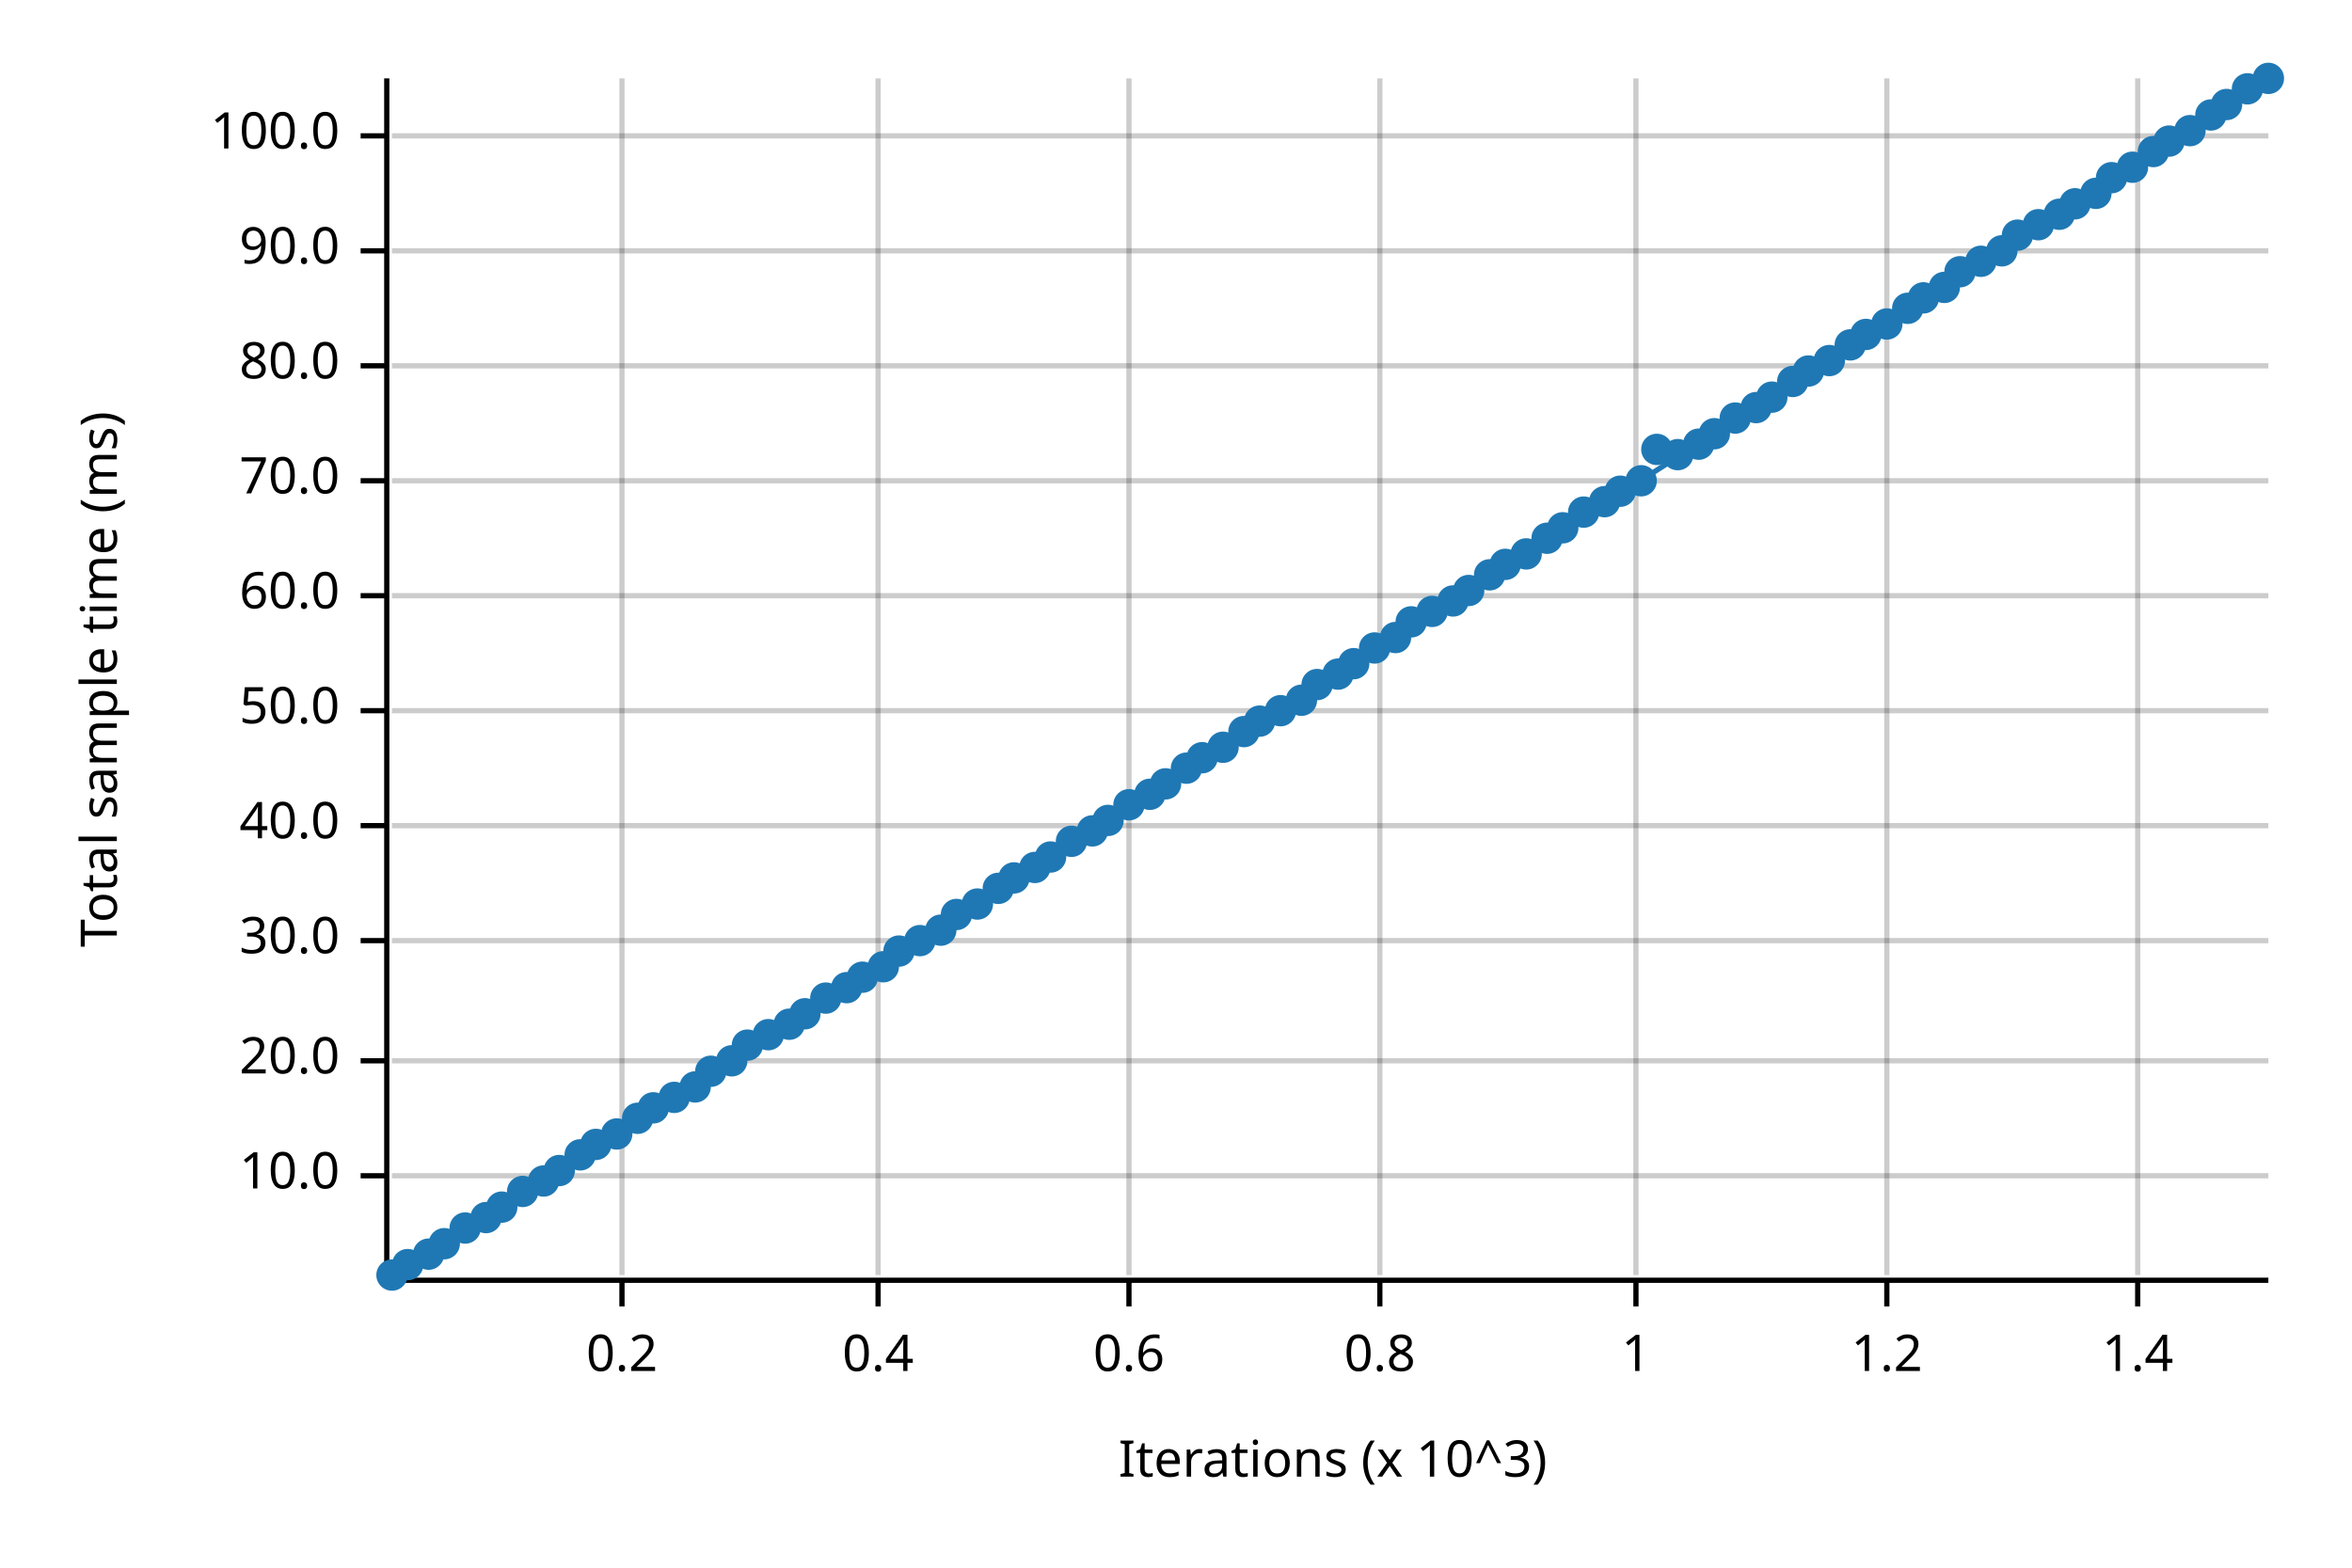
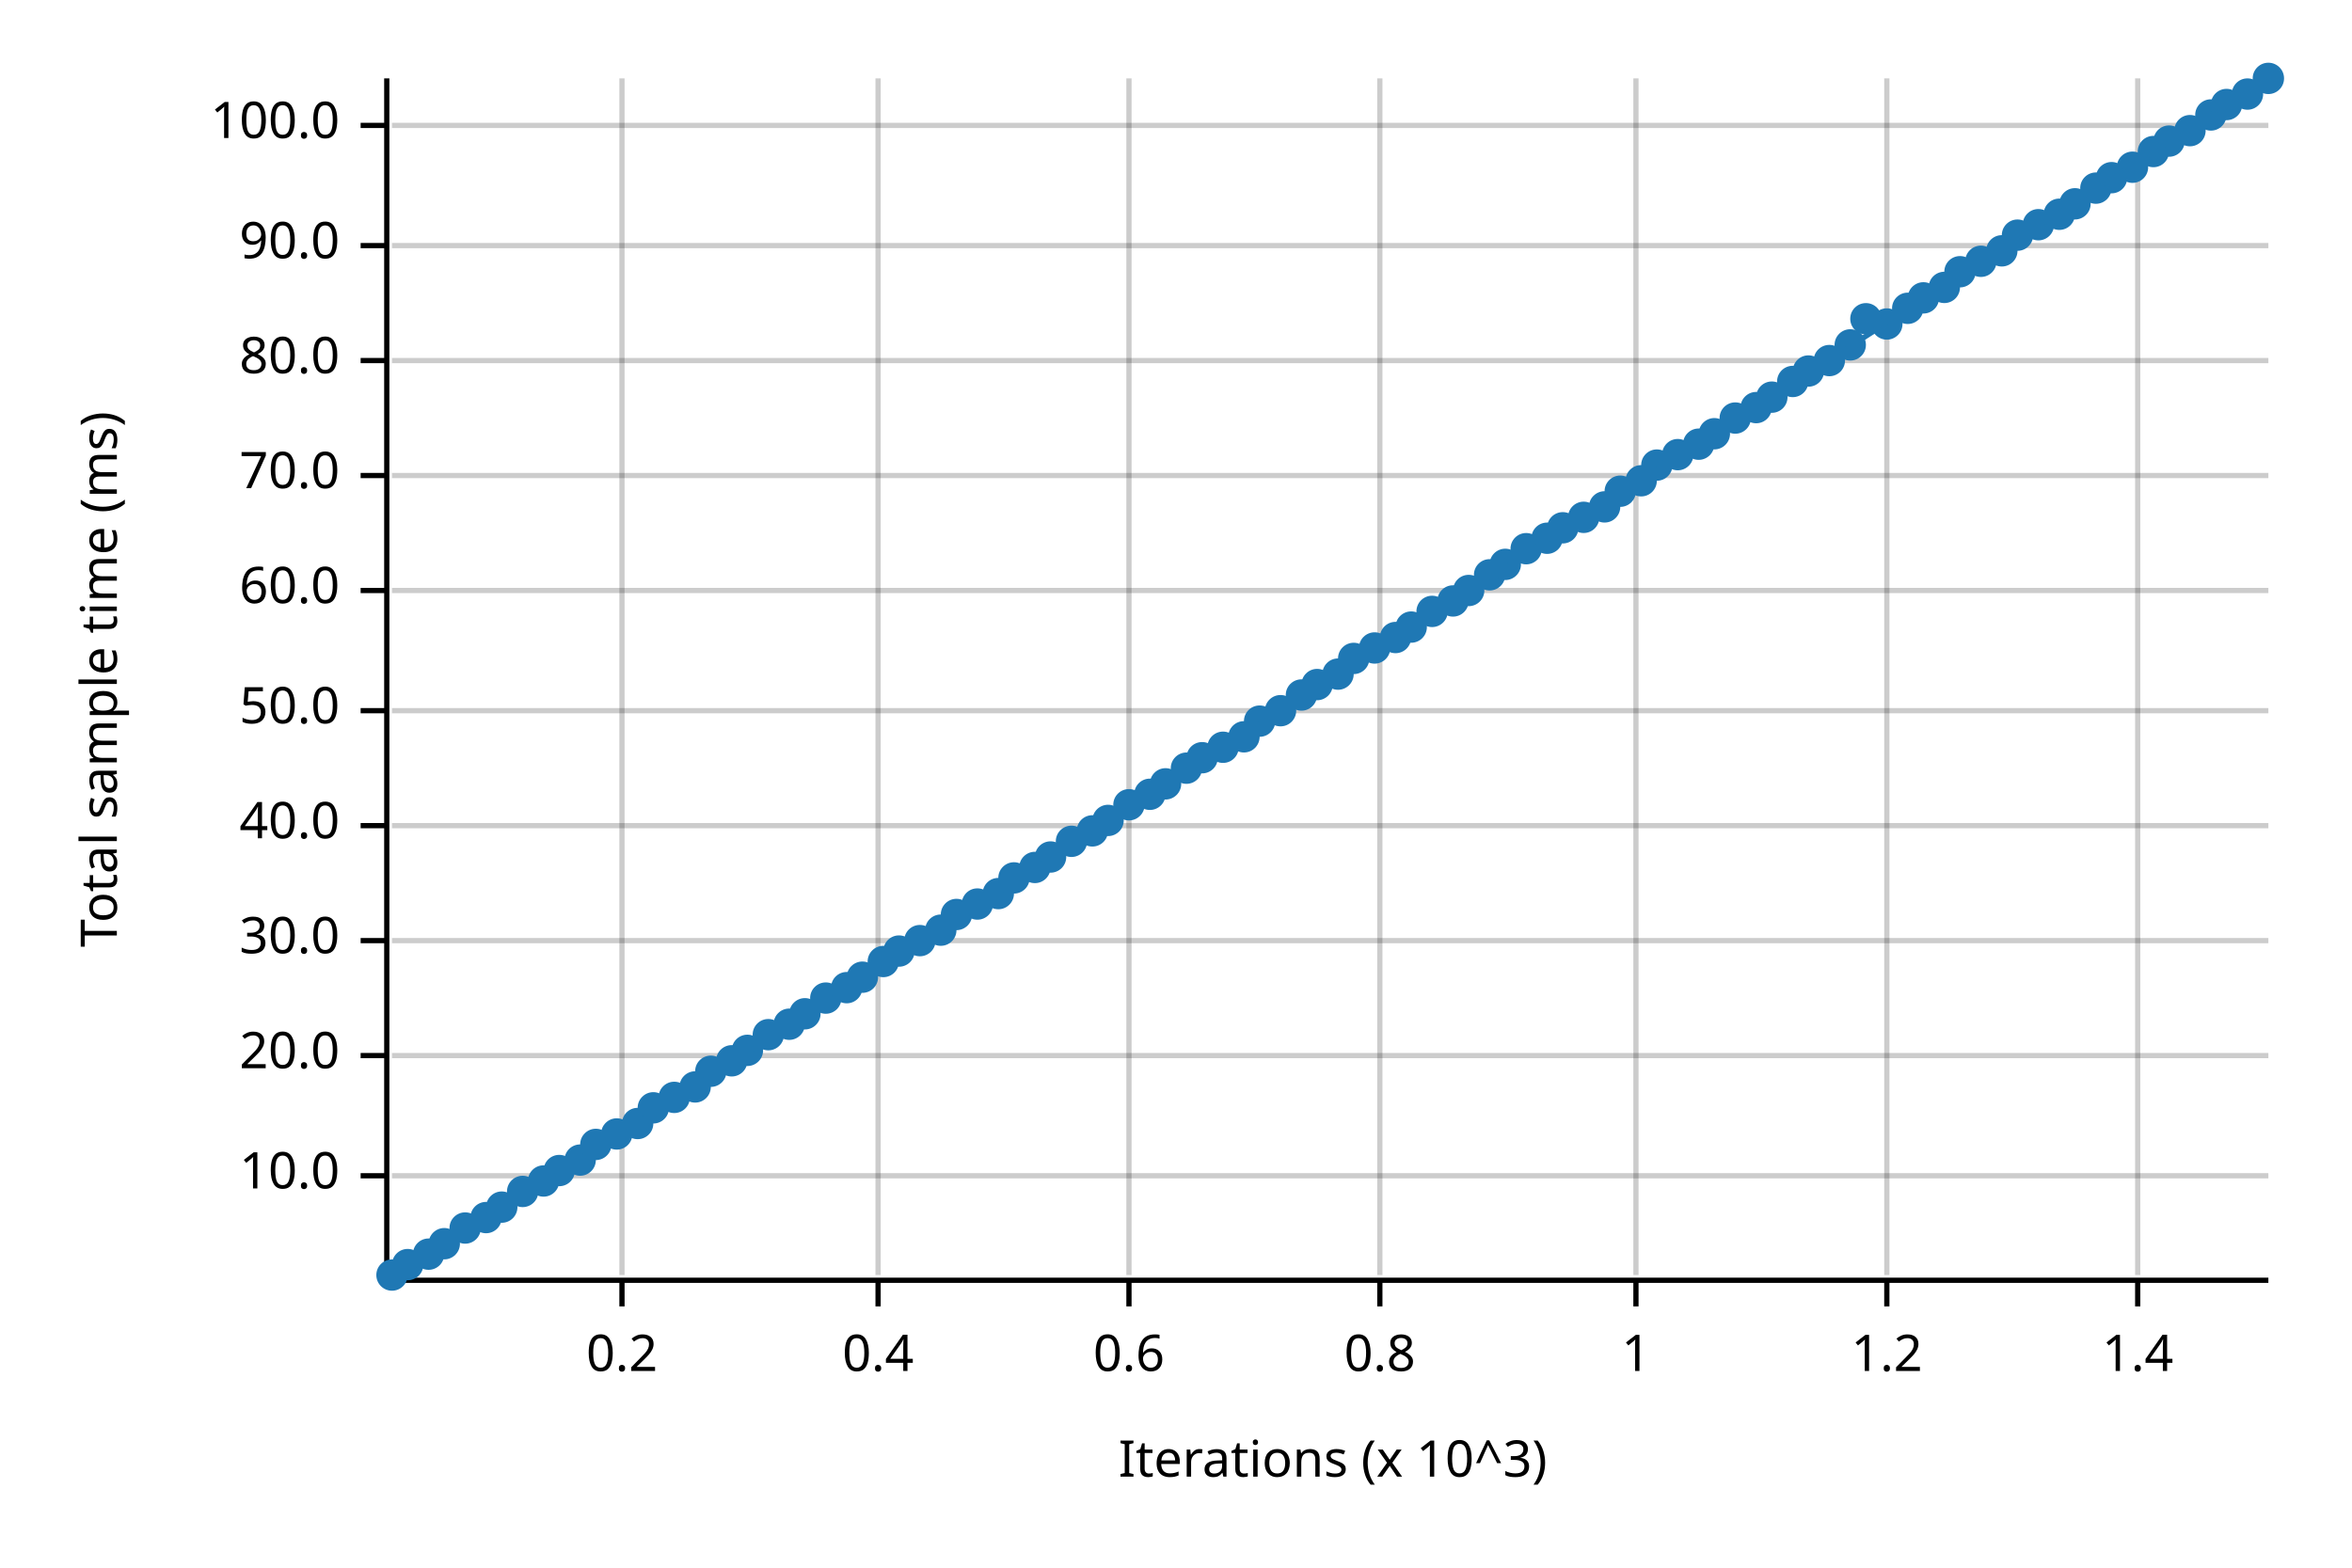
<svg xmlns="http://www.w3.org/2000/svg" width="450" height="300" viewBox="0 0 450 300">
  <text x="15" y="130" dy="0.76em" text-anchor="middle" font-family="sans-serif" font-size="9.677" opacity="1" fill="#000000" transform="rotate(270, 15, 130)">
Total sample time (ms)
</text>
  <text x="255" y="285" dy="-0.5ex" text-anchor="middle" font-family="sans-serif" font-size="9.677" opacity="1" fill="#000000">
Iterations (x 10^3)
</text>
  <line opacity="0.2" stroke="#000000" stroke-width="1" x1="119" y1="244" x2="119" y2="15" />
  <line opacity="0.2" stroke="#000000" stroke-width="1" x1="168" y1="244" x2="168" y2="15" />
  <line opacity="0.2" stroke="#000000" stroke-width="1" x1="216" y1="244" x2="216" y2="15" />
  <line opacity="0.2" stroke="#000000" stroke-width="1" x1="264" y1="244" x2="264" y2="15" />
  <line opacity="0.2" stroke="#000000" stroke-width="1" x1="313" y1="244" x2="313" y2="15" />
  <line opacity="0.2" stroke="#000000" stroke-width="1" x1="361" y1="244" x2="361" y2="15" />
  <line opacity="0.2" stroke="#000000" stroke-width="1" x1="409" y1="244" x2="409" y2="15" />
  <line opacity="0.2" stroke="#000000" stroke-width="1" x1="75" y1="225" x2="434" y2="225" />
-   <line opacity="0.2" stroke="#000000" stroke-width="1" x1="75" y1="203" x2="434" y2="203" />
+   <line opacity="0.2" stroke="#000000" stroke-width="1" x1="75" y1="202" x2="434" y2="202" />
  <line opacity="0.2" stroke="#000000" stroke-width="1" x1="75" y1="180" x2="434" y2="180" />
  <line opacity="0.2" stroke="#000000" stroke-width="1" x1="75" y1="158" x2="434" y2="158" />
  <line opacity="0.2" stroke="#000000" stroke-width="1" x1="75" y1="136" x2="434" y2="136" />
-   <line opacity="0.2" stroke="#000000" stroke-width="1" x1="75" y1="114" x2="434" y2="114" />
-   <line opacity="0.2" stroke="#000000" stroke-width="1" x1="75" y1="92" x2="434" y2="92" />
-   <line opacity="0.2" stroke="#000000" stroke-width="1" x1="75" y1="70" x2="434" y2="70" />
-   <line opacity="0.2" stroke="#000000" stroke-width="1" x1="75" y1="48" x2="434" y2="48" />
-   <line opacity="0.2" stroke="#000000" stroke-width="1" x1="75" y1="26" x2="434" y2="26" />
+   <line opacity="0.2" stroke="#000000" stroke-width="1" x1="75" y1="113" x2="434" y2="113" />
+   <line opacity="0.2" stroke="#000000" stroke-width="1" x1="75" y1="91" x2="434" y2="91" />
+   <line opacity="0.2" stroke="#000000" stroke-width="1" x1="75" y1="69" x2="434" y2="69" />
+   <line opacity="0.2" stroke="#000000" stroke-width="1" x1="75" y1="47" x2="434" y2="47" />
+   <line opacity="0.2" stroke="#000000" stroke-width="1" x1="75" y1="24" x2="434" y2="24" />
  <polyline fill="none" opacity="1" stroke="#000000" stroke-width="1" points="74,15 74,244 " />
  <text x="65" y="225" dy="0.5ex" text-anchor="end" font-family="sans-serif" font-size="9.677" opacity="1" fill="#000000">
10.0
</text>
  <polyline fill="none" opacity="1" stroke="#000000" stroke-width="1" points="69,225 74,225 " />
-   <text x="65" y="203" dy="0.5ex" text-anchor="end" font-family="sans-serif" font-size="9.677" opacity="1" fill="#000000">
+   <text x="65" y="202" dy="0.5ex" text-anchor="end" font-family="sans-serif" font-size="9.677" opacity="1" fill="#000000">
20.0
</text>
-   <polyline fill="none" opacity="1" stroke="#000000" stroke-width="1" points="69,203 74,203 " />
+   <polyline fill="none" opacity="1" stroke="#000000" stroke-width="1" points="69,202 74,202 " />
  <text x="65" y="180" dy="0.5ex" text-anchor="end" font-family="sans-serif" font-size="9.677" opacity="1" fill="#000000">
30.0
</text>
  <polyline fill="none" opacity="1" stroke="#000000" stroke-width="1" points="69,180 74,180 " />
  <text x="65" y="158" dy="0.5ex" text-anchor="end" font-family="sans-serif" font-size="9.677" opacity="1" fill="#000000">
40.0
</text>
  <polyline fill="none" opacity="1" stroke="#000000" stroke-width="1" points="69,158 74,158 " />
  <text x="65" y="136" dy="0.5ex" text-anchor="end" font-family="sans-serif" font-size="9.677" opacity="1" fill="#000000">
50.0
</text>
  <polyline fill="none" opacity="1" stroke="#000000" stroke-width="1" points="69,136 74,136 " />
-   <text x="65" y="114" dy="0.5ex" text-anchor="end" font-family="sans-serif" font-size="9.677" opacity="1" fill="#000000">
+   <text x="65" y="113" dy="0.5ex" text-anchor="end" font-family="sans-serif" font-size="9.677" opacity="1" fill="#000000">
60.0
</text>
-   <polyline fill="none" opacity="1" stroke="#000000" stroke-width="1" points="69,114 74,114 " />
-   <text x="65" y="92" dy="0.5ex" text-anchor="end" font-family="sans-serif" font-size="9.677" opacity="1" fill="#000000">
+   <polyline fill="none" opacity="1" stroke="#000000" stroke-width="1" points="69,113 74,113 " />
+   <text x="65" y="91" dy="0.5ex" text-anchor="end" font-family="sans-serif" font-size="9.677" opacity="1" fill="#000000">
70.0
</text>
-   <polyline fill="none" opacity="1" stroke="#000000" stroke-width="1" points="69,92 74,92 " />
-   <text x="65" y="70" dy="0.5ex" text-anchor="end" font-family="sans-serif" font-size="9.677" opacity="1" fill="#000000">
+   <polyline fill="none" opacity="1" stroke="#000000" stroke-width="1" points="69,91 74,91 " />
+   <text x="65" y="69" dy="0.5ex" text-anchor="end" font-family="sans-serif" font-size="9.677" opacity="1" fill="#000000">
80.0
</text>
-   <polyline fill="none" opacity="1" stroke="#000000" stroke-width="1" points="69,70 74,70 " />
-   <text x="65" y="48" dy="0.5ex" text-anchor="end" font-family="sans-serif" font-size="9.677" opacity="1" fill="#000000">
+   <polyline fill="none" opacity="1" stroke="#000000" stroke-width="1" points="69,69 74,69 " />
+   <text x="65" y="47" dy="0.5ex" text-anchor="end" font-family="sans-serif" font-size="9.677" opacity="1" fill="#000000">
90.0
</text>
-   <polyline fill="none" opacity="1" stroke="#000000" stroke-width="1" points="69,48 74,48 " />
-   <text x="65" y="26" dy="0.5ex" text-anchor="end" font-family="sans-serif" font-size="9.677" opacity="1" fill="#000000">
+   <polyline fill="none" opacity="1" stroke="#000000" stroke-width="1" points="69,47 74,47 " />
+   <text x="65" y="24" dy="0.5ex" text-anchor="end" font-family="sans-serif" font-size="9.677" opacity="1" fill="#000000">
100.0
</text>
-   <polyline fill="none" opacity="1" stroke="#000000" stroke-width="1" points="69,26 74,26 " />
+   <polyline fill="none" opacity="1" stroke="#000000" stroke-width="1" points="69,24 74,24 " />
  <polyline fill="none" opacity="1" stroke="#000000" stroke-width="1" points="75,245 434,245 " />
  <text x="119" y="255" dy="0.76em" text-anchor="middle" font-family="sans-serif" font-size="9.677" opacity="1" fill="#000000">
0.2
</text>
  <polyline fill="none" opacity="1" stroke="#000000" stroke-width="1" points="119,245 119,250 " />
  <text x="168" y="255" dy="0.76em" text-anchor="middle" font-family="sans-serif" font-size="9.677" opacity="1" fill="#000000">
0.4
</text>
  <polyline fill="none" opacity="1" stroke="#000000" stroke-width="1" points="168,245 168,250 " />
  <text x="216" y="255" dy="0.76em" text-anchor="middle" font-family="sans-serif" font-size="9.677" opacity="1" fill="#000000">
0.6
</text>
  <polyline fill="none" opacity="1" stroke="#000000" stroke-width="1" points="216,245 216,250 " />
  <text x="264" y="255" dy="0.76em" text-anchor="middle" font-family="sans-serif" font-size="9.677" opacity="1" fill="#000000">
0.8
</text>
  <polyline fill="none" opacity="1" stroke="#000000" stroke-width="1" points="264,245 264,250 " />
  <text x="313" y="255" dy="0.76em" text-anchor="middle" font-family="sans-serif" font-size="9.677" opacity="1" fill="#000000">
1
</text>
  <polyline fill="none" opacity="1" stroke="#000000" stroke-width="1" points="313,245 313,250 " />
  <text x="361" y="255" dy="0.76em" text-anchor="middle" font-family="sans-serif" font-size="9.677" opacity="1" fill="#000000">
1.2
</text>
  <polyline fill="none" opacity="1" stroke="#000000" stroke-width="1" points="361,245 361,250 " />
  <text x="409" y="255" dy="0.76em" text-anchor="middle" font-family="sans-serif" font-size="9.677" opacity="1" fill="#000000">
1.4
</text>
  <polyline fill="none" opacity="1" stroke="#000000" stroke-width="1" points="409,245 409,250 " />
  <circle cx="75" cy="244" r="3" opacity="1" fill="#1F78B4" stroke="none" stroke-width="1" />
  <circle cx="78" cy="242" r="3" opacity="1" fill="#1F78B4" stroke="none" stroke-width="1" />
  <circle cx="82" cy="240" r="3" opacity="1" fill="#1F78B4" stroke="none" stroke-width="1" />
  <circle cx="85" cy="238" r="3" opacity="1" fill="#1F78B4" stroke="none" stroke-width="1" />
  <circle cx="89" cy="235" r="3" opacity="1" fill="#1F78B4" stroke="none" stroke-width="1" />
  <circle cx="93" cy="233" r="3" opacity="1" fill="#1F78B4" stroke="none" stroke-width="1" />
  <circle cx="96" cy="231" r="3" opacity="1" fill="#1F78B4" stroke="none" stroke-width="1" />
  <circle cx="100" cy="228" r="3" opacity="1" fill="#1F78B4" stroke="none" stroke-width="1" />
  <circle cx="104" cy="226" r="3" opacity="1" fill="#1F78B4" stroke="none" stroke-width="1" />
  <circle cx="107" cy="224" r="3" opacity="1" fill="#1F78B4" stroke="none" stroke-width="1" />
-   <circle cx="111" cy="221" r="3" opacity="1" fill="#1F78B4" stroke="none" stroke-width="1" />
+   <circle cx="111" cy="222" r="3" opacity="1" fill="#1F78B4" stroke="none" stroke-width="1" />
  <circle cx="114" cy="219" r="3" opacity="1" fill="#1F78B4" stroke="none" stroke-width="1" />
  <circle cx="118" cy="217" r="3" opacity="1" fill="#1F78B4" stroke="none" stroke-width="1" />
-   <circle cx="122" cy="214" r="3" opacity="1" fill="#1F78B4" stroke="none" stroke-width="1" />
+   <circle cx="122" cy="215" r="3" opacity="1" fill="#1F78B4" stroke="none" stroke-width="1" />
  <circle cx="125" cy="212" r="3" opacity="1" fill="#1F78B4" stroke="none" stroke-width="1" />
  <circle cx="129" cy="210" r="3" opacity="1" fill="#1F78B4" stroke="none" stroke-width="1" />
  <circle cx="133" cy="208" r="3" opacity="1" fill="#1F78B4" stroke="none" stroke-width="1" />
  <circle cx="136" cy="205" r="3" opacity="1" fill="#1F78B4" stroke="none" stroke-width="1" />
  <circle cx="140" cy="203" r="3" opacity="1" fill="#1F78B4" stroke="none" stroke-width="1" />
-   <circle cx="143" cy="200" r="3" opacity="1" fill="#1F78B4" stroke="none" stroke-width="1" />
+   <circle cx="143" cy="201" r="3" opacity="1" fill="#1F78B4" stroke="none" stroke-width="1" />
  <circle cx="147" cy="198" r="3" opacity="1" fill="#1F78B4" stroke="none" stroke-width="1" />
  <circle cx="151" cy="196" r="3" opacity="1" fill="#1F78B4" stroke="none" stroke-width="1" />
  <circle cx="154" cy="194" r="3" opacity="1" fill="#1F78B4" stroke="none" stroke-width="1" />
  <circle cx="158" cy="191" r="3" opacity="1" fill="#1F78B4" stroke="none" stroke-width="1" />
  <circle cx="162" cy="189" r="3" opacity="1" fill="#1F78B4" stroke="none" stroke-width="1" />
  <circle cx="165" cy="187" r="3" opacity="1" fill="#1F78B4" stroke="none" stroke-width="1" />
-   <circle cx="169" cy="185" r="3" opacity="1" fill="#1F78B4" stroke="none" stroke-width="1" />
+   <circle cx="169" cy="184" r="3" opacity="1" fill="#1F78B4" stroke="none" stroke-width="1" />
  <circle cx="172" cy="182" r="3" opacity="1" fill="#1F78B4" stroke="none" stroke-width="1" />
  <circle cx="176" cy="180" r="3" opacity="1" fill="#1F78B4" stroke="none" stroke-width="1" />
  <circle cx="180" cy="178" r="3" opacity="1" fill="#1F78B4" stroke="none" stroke-width="1" />
  <circle cx="183" cy="175" r="3" opacity="1" fill="#1F78B4" stroke="none" stroke-width="1" />
  <circle cx="187" cy="173" r="3" opacity="1" fill="#1F78B4" stroke="none" stroke-width="1" />
-   <circle cx="191" cy="170" r="3" opacity="1" fill="#1F78B4" stroke="none" stroke-width="1" />
+   <circle cx="191" cy="171" r="3" opacity="1" fill="#1F78B4" stroke="none" stroke-width="1" />
  <circle cx="194" cy="168" r="3" opacity="1" fill="#1F78B4" stroke="none" stroke-width="1" />
  <circle cx="198" cy="166" r="3" opacity="1" fill="#1F78B4" stroke="none" stroke-width="1" />
  <circle cx="201" cy="164" r="3" opacity="1" fill="#1F78B4" stroke="none" stroke-width="1" />
  <circle cx="205" cy="161" r="3" opacity="1" fill="#1F78B4" stroke="none" stroke-width="1" />
  <circle cx="209" cy="159" r="3" opacity="1" fill="#1F78B4" stroke="none" stroke-width="1" />
  <circle cx="212" cy="157" r="3" opacity="1" fill="#1F78B4" stroke="none" stroke-width="1" />
  <circle cx="216" cy="154" r="3" opacity="1" fill="#1F78B4" stroke="none" stroke-width="1" />
  <circle cx="220" cy="152" r="3" opacity="1" fill="#1F78B4" stroke="none" stroke-width="1" />
  <circle cx="223" cy="150" r="3" opacity="1" fill="#1F78B4" stroke="none" stroke-width="1" />
  <circle cx="227" cy="147" r="3" opacity="1" fill="#1F78B4" stroke="none" stroke-width="1" />
  <circle cx="230" cy="145" r="3" opacity="1" fill="#1F78B4" stroke="none" stroke-width="1" />
  <circle cx="234" cy="143" r="3" opacity="1" fill="#1F78B4" stroke="none" stroke-width="1" />
-   <circle cx="238" cy="140" r="3" opacity="1" fill="#1F78B4" stroke="none" stroke-width="1" />
+   <circle cx="238" cy="141" r="3" opacity="1" fill="#1F78B4" stroke="none" stroke-width="1" />
  <circle cx="241" cy="138" r="3" opacity="1" fill="#1F78B4" stroke="none" stroke-width="1" />
  <circle cx="245" cy="136" r="3" opacity="1" fill="#1F78B4" stroke="none" stroke-width="1" />
-   <circle cx="249" cy="134" r="3" opacity="1" fill="#1F78B4" stroke="none" stroke-width="1" />
+   <circle cx="249" cy="133" r="3" opacity="1" fill="#1F78B4" stroke="none" stroke-width="1" />
  <circle cx="252" cy="131" r="3" opacity="1" fill="#1F78B4" stroke="none" stroke-width="1" />
  <circle cx="256" cy="129" r="3" opacity="1" fill="#1F78B4" stroke="none" stroke-width="1" />
-   <circle cx="259" cy="127" r="3" opacity="1" fill="#1F78B4" stroke="none" stroke-width="1" />
+   <circle cx="259" cy="126" r="3" opacity="1" fill="#1F78B4" stroke="none" stroke-width="1" />
  <circle cx="263" cy="124" r="3" opacity="1" fill="#1F78B4" stroke="none" stroke-width="1" />
  <circle cx="267" cy="122" r="3" opacity="1" fill="#1F78B4" stroke="none" stroke-width="1" />
-   <circle cx="270" cy="119" r="3" opacity="1" fill="#1F78B4" stroke="none" stroke-width="1" />
+   <circle cx="270" cy="120" r="3" opacity="1" fill="#1F78B4" stroke="none" stroke-width="1" />
  <circle cx="274" cy="117" r="3" opacity="1" fill="#1F78B4" stroke="none" stroke-width="1" />
  <circle cx="278" cy="115" r="3" opacity="1" fill="#1F78B4" stroke="none" stroke-width="1" />
  <circle cx="281" cy="113" r="3" opacity="1" fill="#1F78B4" stroke="none" stroke-width="1" />
  <circle cx="285" cy="110" r="3" opacity="1" fill="#1F78B4" stroke="none" stroke-width="1" />
  <circle cx="288" cy="108" r="3" opacity="1" fill="#1F78B4" stroke="none" stroke-width="1" />
-   <circle cx="292" cy="106" r="3" opacity="1" fill="#1F78B4" stroke="none" stroke-width="1" />
+   <circle cx="292" cy="105" r="3" opacity="1" fill="#1F78B4" stroke="none" stroke-width="1" />
  <circle cx="296" cy="103" r="3" opacity="1" fill="#1F78B4" stroke="none" stroke-width="1" />
  <circle cx="299" cy="101" r="3" opacity="1" fill="#1F78B4" stroke="none" stroke-width="1" />
-   <circle cx="303" cy="98" r="3" opacity="1" fill="#1F78B4" stroke="none" stroke-width="1" />
-   <circle cx="307" cy="96" r="3" opacity="1" fill="#1F78B4" stroke="none" stroke-width="1" />
+   <circle cx="303" cy="99" r="3" opacity="1" fill="#1F78B4" stroke="none" stroke-width="1" />
+   <circle cx="307" cy="97" r="3" opacity="1" fill="#1F78B4" stroke="none" stroke-width="1" />
  <circle cx="310" cy="94" r="3" opacity="1" fill="#1F78B4" stroke="none" stroke-width="1" />
  <circle cx="314" cy="92" r="3" opacity="1" fill="#1F78B4" stroke="none" stroke-width="1" />
-   <circle cx="317" cy="86" r="3" opacity="1" fill="#1F78B4" stroke="none" stroke-width="1" />
+   <circle cx="317" cy="89" r="3" opacity="1" fill="#1F78B4" stroke="none" stroke-width="1" />
  <circle cx="321" cy="87" r="3" opacity="1" fill="#1F78B4" stroke="none" stroke-width="1" />
  <circle cx="325" cy="85" r="3" opacity="1" fill="#1F78B4" stroke="none" stroke-width="1" />
  <circle cx="328" cy="83" r="3" opacity="1" fill="#1F78B4" stroke="none" stroke-width="1" />
  <circle cx="332" cy="80" r="3" opacity="1" fill="#1F78B4" stroke="none" stroke-width="1" />
  <circle cx="336" cy="78" r="3" opacity="1" fill="#1F78B4" stroke="none" stroke-width="1" />
  <circle cx="339" cy="76" r="3" opacity="1" fill="#1F78B4" stroke="none" stroke-width="1" />
  <circle cx="343" cy="73" r="3" opacity="1" fill="#1F78B4" stroke="none" stroke-width="1" />
  <circle cx="346" cy="71" r="3" opacity="1" fill="#1F78B4" stroke="none" stroke-width="1" />
  <circle cx="350" cy="69" r="3" opacity="1" fill="#1F78B4" stroke="none" stroke-width="1" />
  <circle cx="354" cy="66" r="3" opacity="1" fill="#1F78B4" stroke="none" stroke-width="1" />
-   <circle cx="357" cy="64" r="3" opacity="1" fill="#1F78B4" stroke="none" stroke-width="1" />
+   <circle cx="357" cy="61" r="3" opacity="1" fill="#1F78B4" stroke="none" stroke-width="1" />
  <circle cx="361" cy="62" r="3" opacity="1" fill="#1F78B4" stroke="none" stroke-width="1" />
  <circle cx="365" cy="59" r="3" opacity="1" fill="#1F78B4" stroke="none" stroke-width="1" />
  <circle cx="368" cy="57" r="3" opacity="1" fill="#1F78B4" stroke="none" stroke-width="1" />
  <circle cx="372" cy="55" r="3" opacity="1" fill="#1F78B4" stroke="none" stroke-width="1" />
  <circle cx="375" cy="52" r="3" opacity="1" fill="#1F78B4" stroke="none" stroke-width="1" />
  <circle cx="379" cy="50" r="3" opacity="1" fill="#1F78B4" stroke="none" stroke-width="1" />
  <circle cx="383" cy="48" r="3" opacity="1" fill="#1F78B4" stroke="none" stroke-width="1" />
  <circle cx="386" cy="45" r="3" opacity="1" fill="#1F78B4" stroke="none" stroke-width="1" />
  <circle cx="390" cy="43" r="3" opacity="1" fill="#1F78B4" stroke="none" stroke-width="1" />
  <circle cx="394" cy="41" r="3" opacity="1" fill="#1F78B4" stroke="none" stroke-width="1" />
  <circle cx="397" cy="39" r="3" opacity="1" fill="#1F78B4" stroke="none" stroke-width="1" />
-   <circle cx="401" cy="37" r="3" opacity="1" fill="#1F78B4" stroke="none" stroke-width="1" />
+   <circle cx="401" cy="36" r="3" opacity="1" fill="#1F78B4" stroke="none" stroke-width="1" />
  <circle cx="404" cy="34" r="3" opacity="1" fill="#1F78B4" stroke="none" stroke-width="1" />
  <circle cx="408" cy="32" r="3" opacity="1" fill="#1F78B4" stroke="none" stroke-width="1" />
  <circle cx="412" cy="29" r="3" opacity="1" fill="#1F78B4" stroke="none" stroke-width="1" />
  <circle cx="415" cy="27" r="3" opacity="1" fill="#1F78B4" stroke="none" stroke-width="1" />
  <circle cx="419" cy="25" r="3" opacity="1" fill="#1F78B4" stroke="none" stroke-width="1" />
  <circle cx="423" cy="22" r="3" opacity="1" fill="#1F78B4" stroke="none" stroke-width="1" />
  <circle cx="426" cy="20" r="3" opacity="1" fill="#1F78B4" stroke="none" stroke-width="1" />
-   <circle cx="430" cy="17" r="3" opacity="1" fill="#1F78B4" stroke="none" stroke-width="1" />
+   <circle cx="430" cy="18" r="3" opacity="1" fill="#1F78B4" stroke="none" stroke-width="1" />
  <circle cx="434" cy="15" r="3" opacity="1" fill="#1F78B4" stroke="none" stroke-width="1" />
  <polyline fill="none" opacity="1" stroke="#1F78B4" stroke-width="1" points="75,245 434,15 " />
-   <polygon opacity="0.25" fill="#1F78B4" points="75,245 434,16 434,15 " />
+   <polygon opacity="0.25" fill="#1F78B4" points="75,245 434,15 434,15 " />
</svg>
